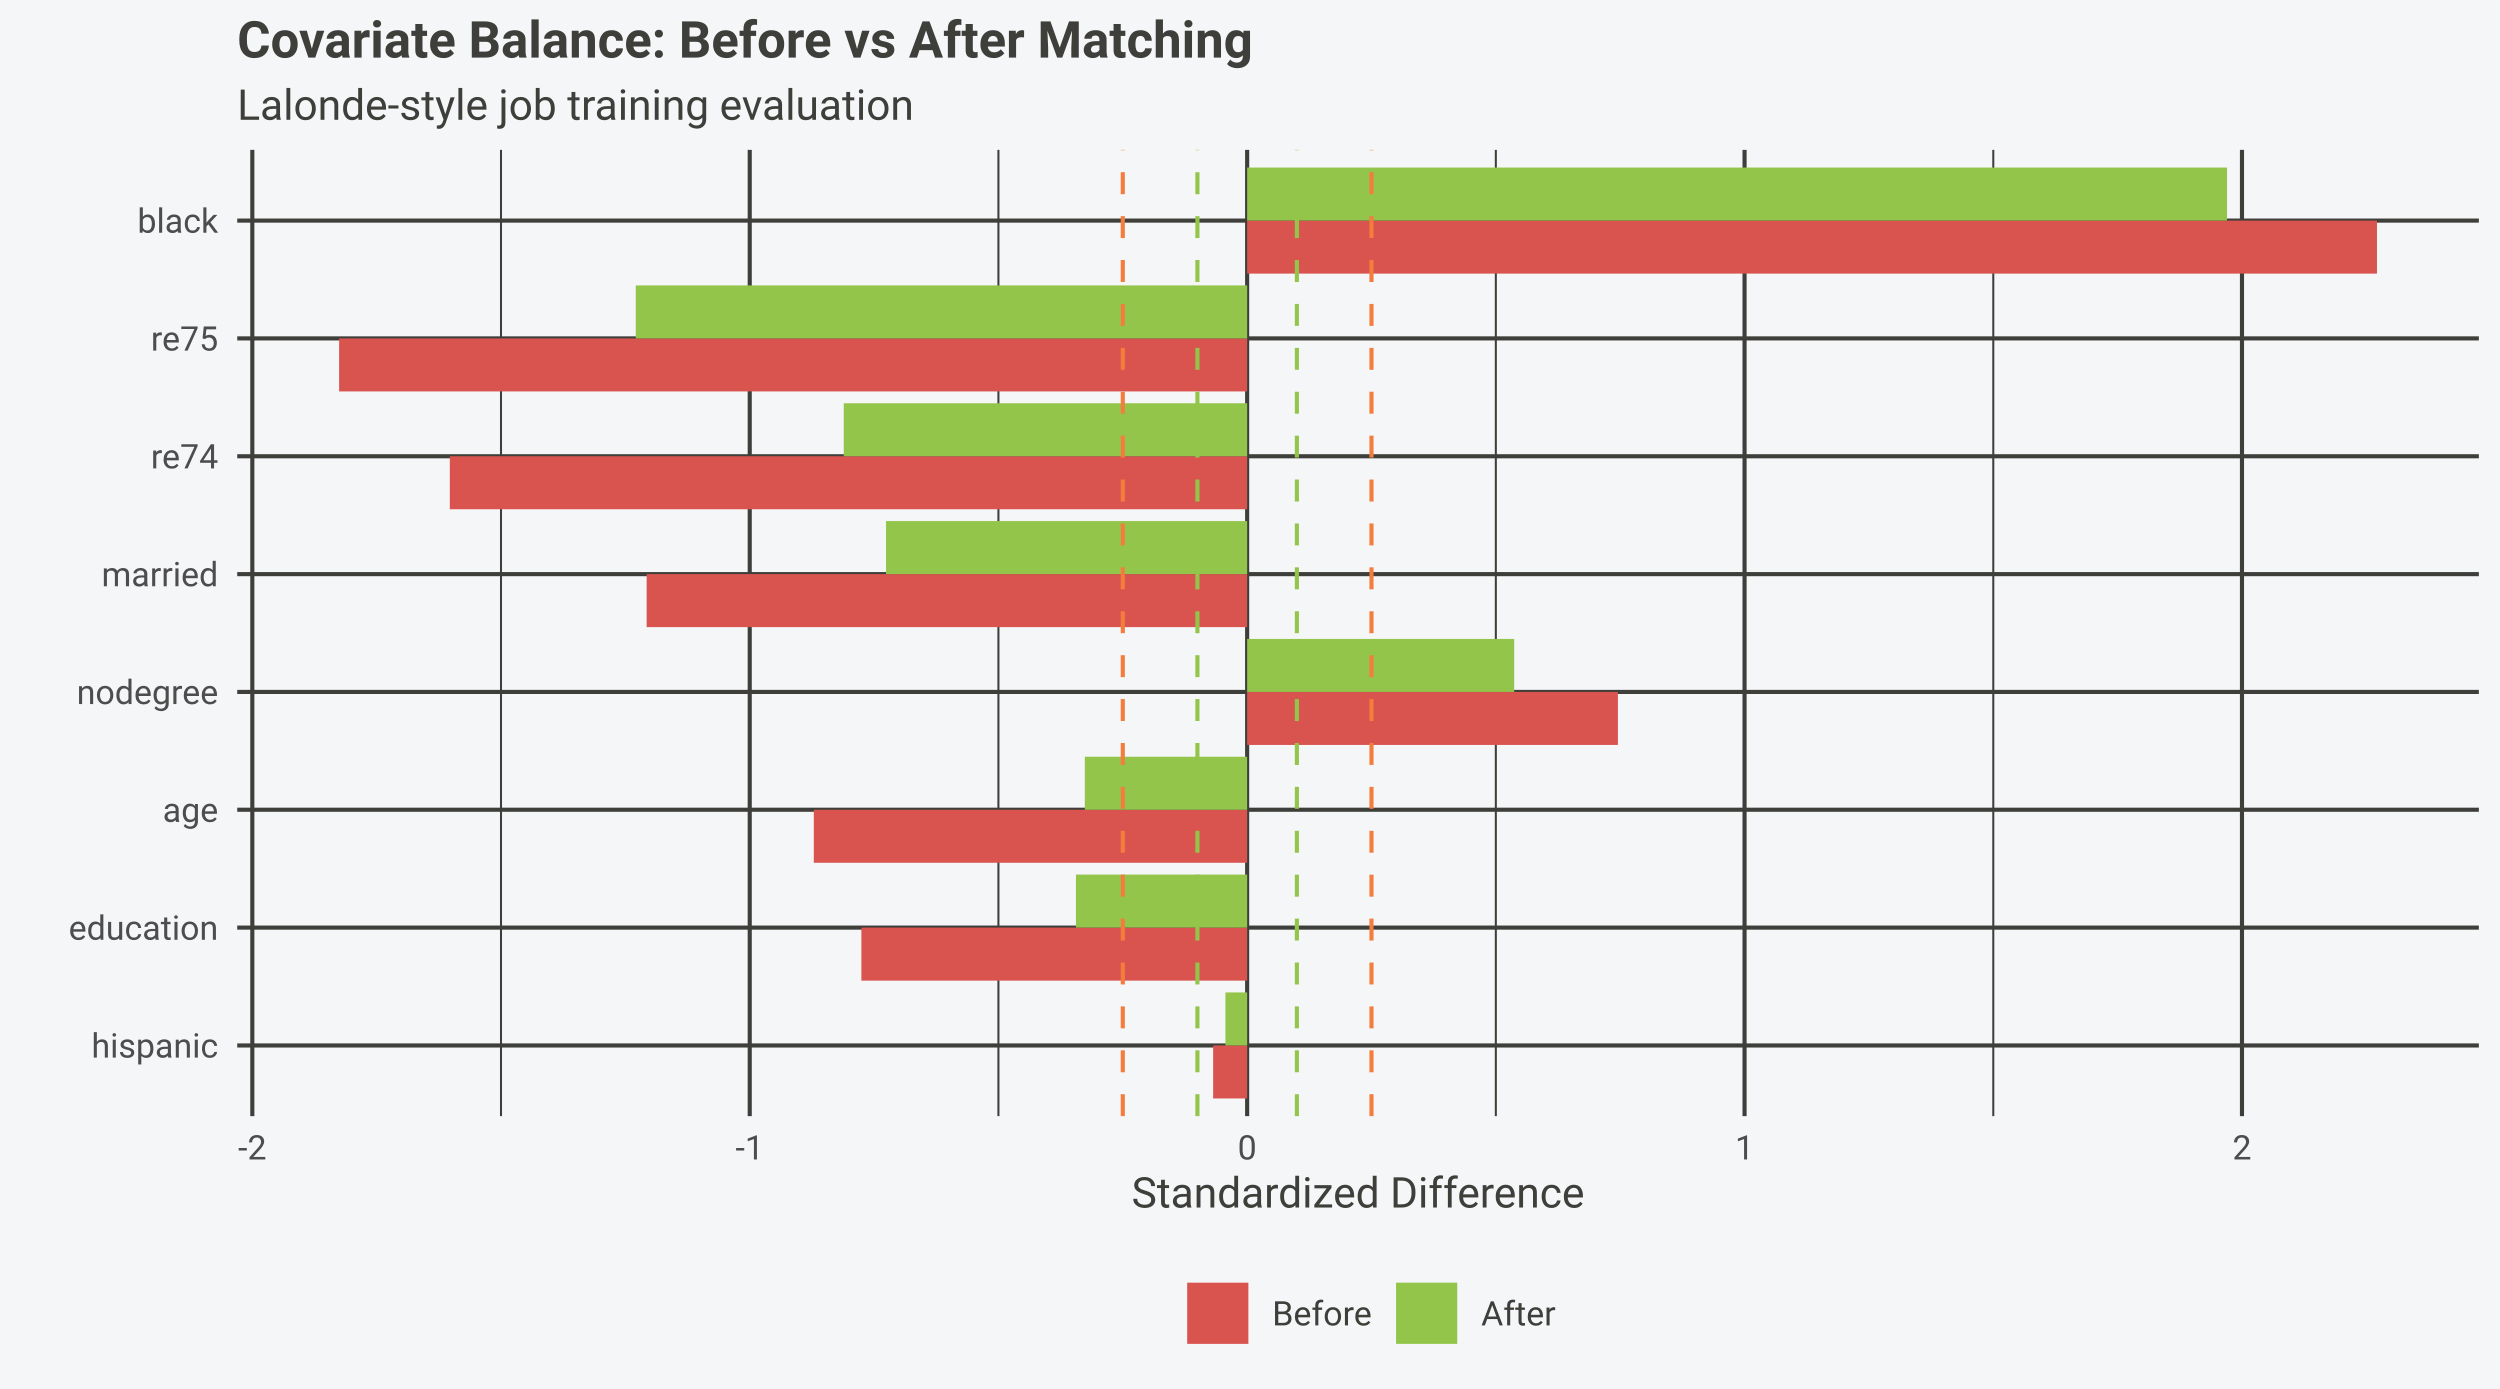
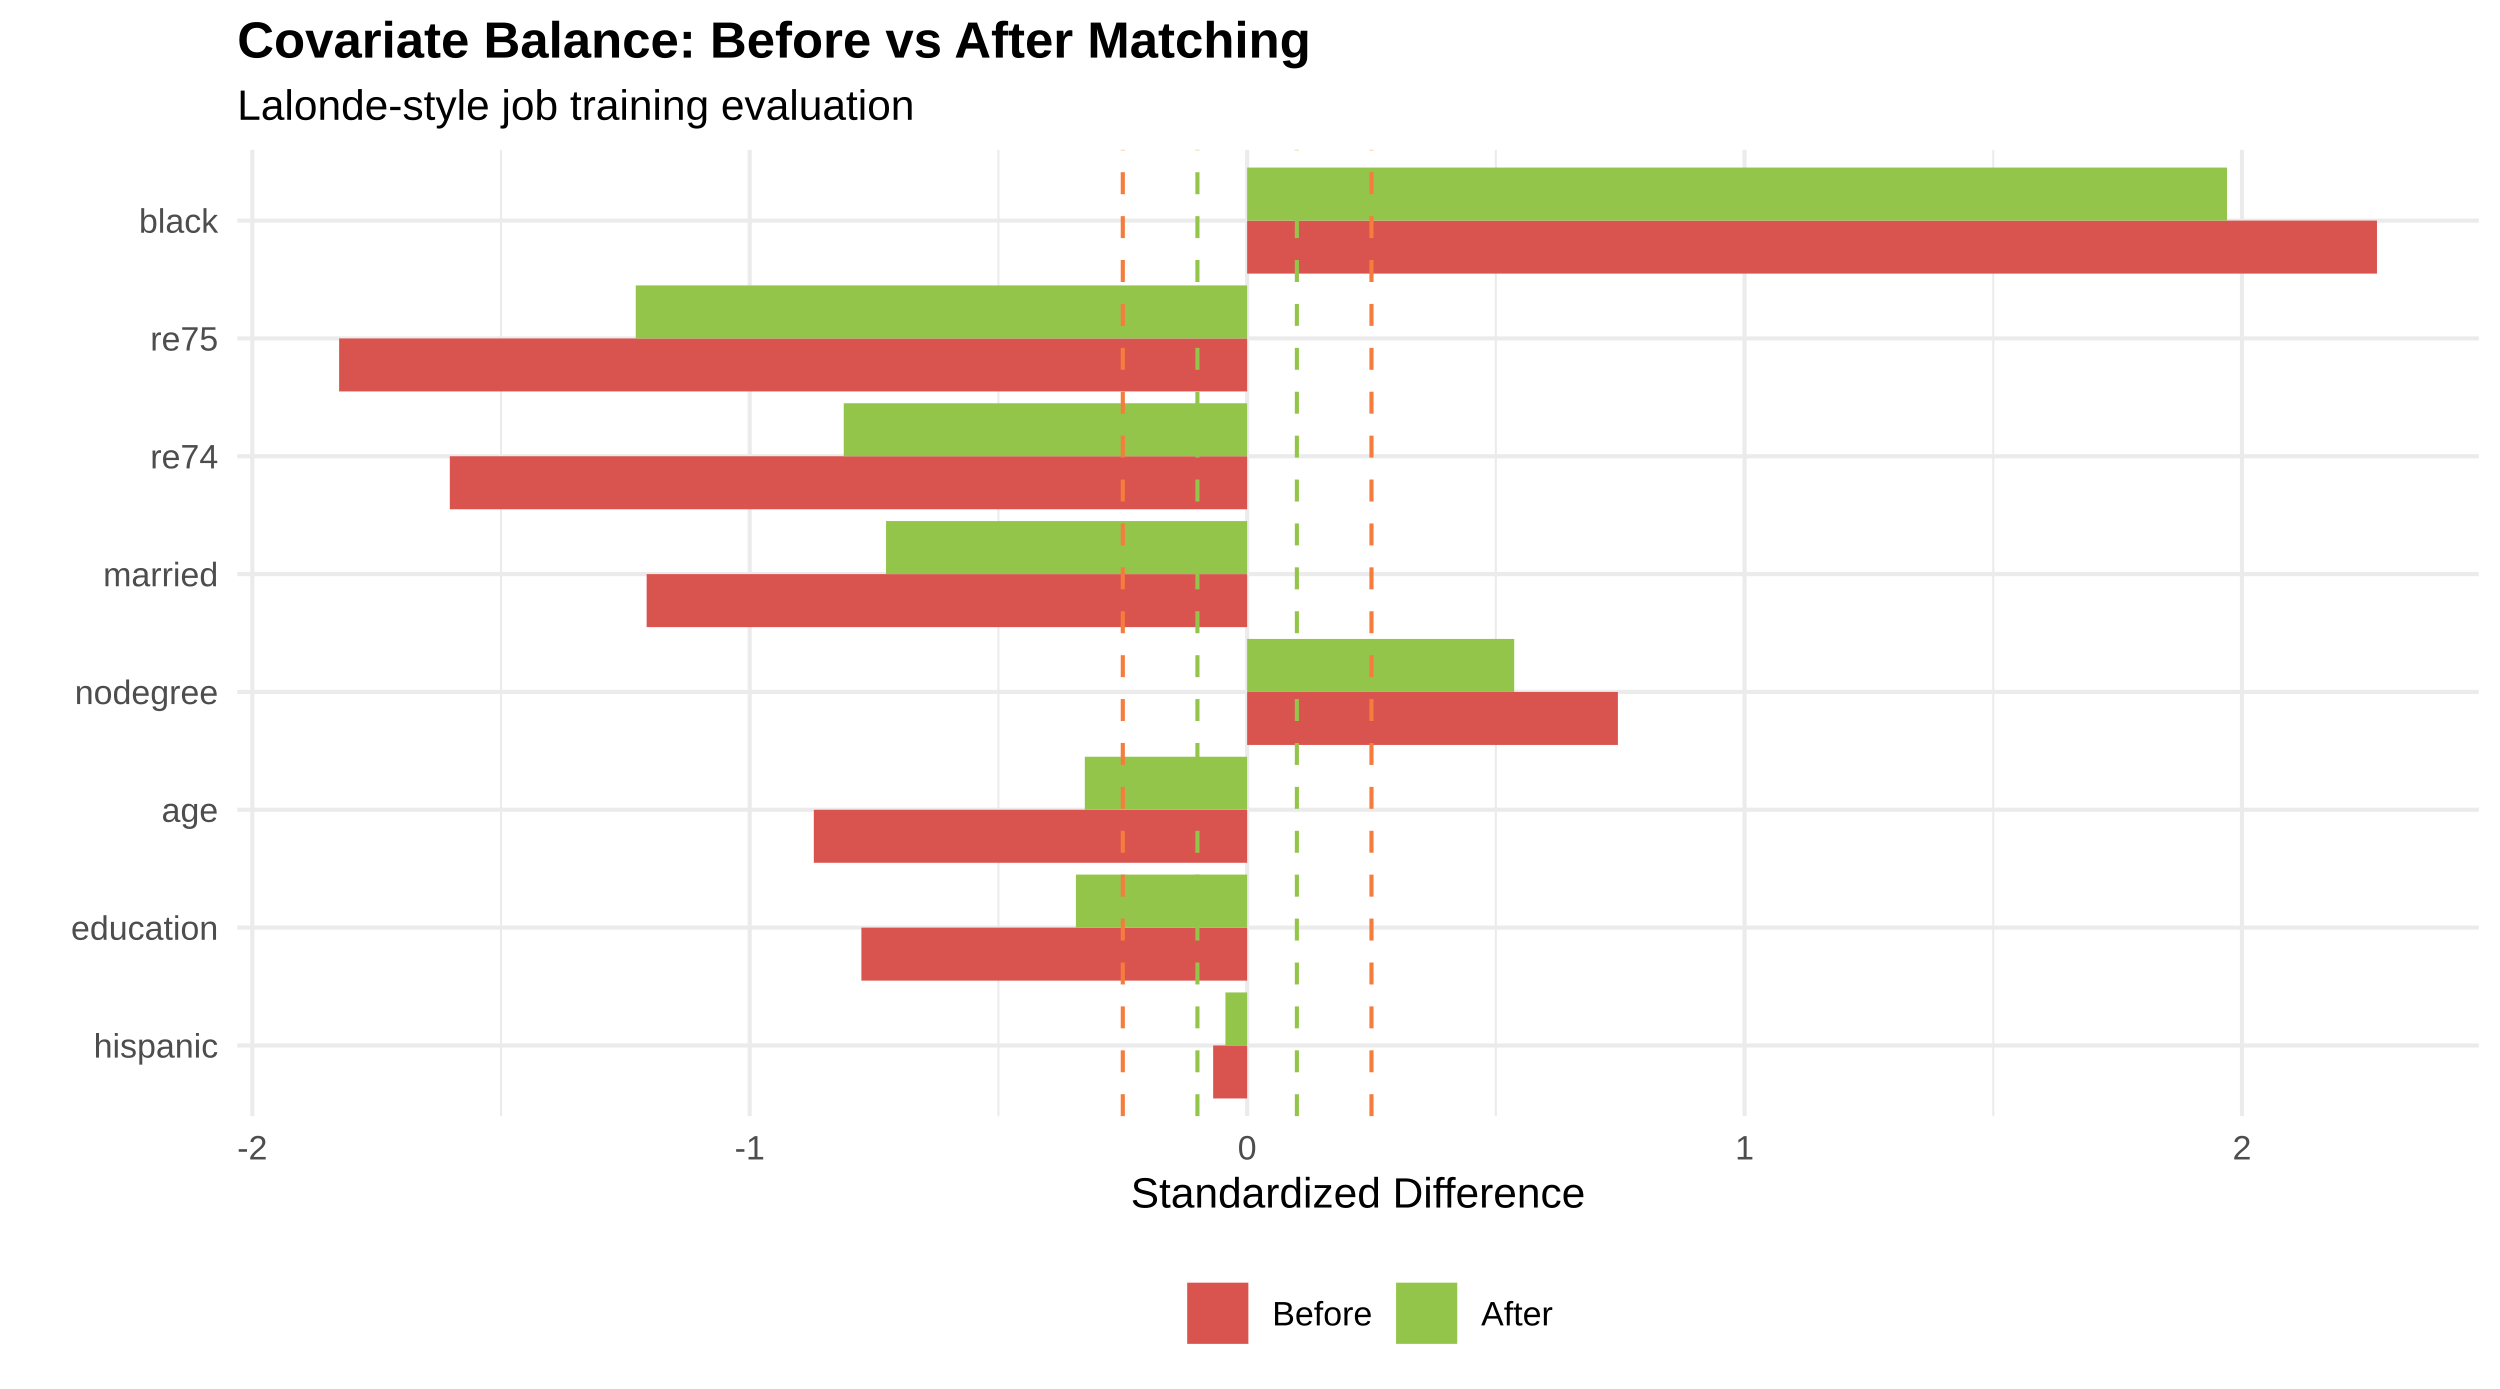
<svg xmlns="http://www.w3.org/2000/svg" width="648.00pt" height="360.00pt" viewBox="0 0 648.00 360.00">
  <g class="svglite">
    <defs>
      <style type="text/css">
-     /* theme-aware-processed */
-     .svglite line, .svglite polyline, .svglite polygon, .svglite path, .svglite circle {
+     .svglite line, .svglite polyline, .svglite polygon, .svglite path, .svglite rect, .svglite circle {
      fill: none;
-       stroke: #3E3F3A;
-       stroke-linecap: round;
-       stroke-linejoin: round;
-       stroke-miterlimit: 10.00;
-     }
-     .svglite &gt; g &gt; rect {
-       fill: none;
-       stroke: #3E3F3A;
+       stroke: #000000;
      stroke-linecap: round;
      stroke-linejoin: round;
      stroke-miterlimit: 10.00;
    }
    .svglite text {
      white-space: pre;
-       fill: #3E3F3A;
    }
    .svglite g.glyphgroup path {
      fill: inherit;
      stroke: none;
    }
  </style>
    </defs>
    <rect width="100%" height="100%" style="stroke: none; fill: #F5F6F8;" />
    <defs>
      <clipPath id="cpMC4wMHw2NDguMDB8MC4wMHwzNjAuMDA=">
        <rect x="0.00" y="0.00" width="648.00" height="360.00" />
      </clipPath>
    </defs>
    <g clip-path="url(#cpMC4wMHw2NDguMDB8MC4wMHwzNjAuMDA=)">
-       <rect rx="4" x="0.00" y="0.00" width="648.00" height="360.00" style="stroke-width: 1.07; stroke: none; fill: #F5F6F8;" />
+       <rect x="0.00" y="0.00" width="648.00" height="360.00" style="stroke-width: 1.07; stroke: none; fill: #FFFFFF;" />
    </g>
    <defs>
      <clipPath id="cpNjEuNDl8NjQyLjUyfDM4Ljg1fDI4OS4zMQ==">
        <rect x="61.49" y="38.85" width="581.03" height="250.45" />
      </clipPath>
    </defs>
    <g clip-path="url(#cpNjEuNDl8NjQyLjUyfDM4Ljg1fDI4OS4zMQ==)">
-       <polyline points="129.86,289.31 129.86,38.85 " style="stroke-width: 0.53; stroke: #3E3F3A; stroke-linecap: butt;" />
-       <polyline points="258.79,289.31 258.79,38.85 " style="stroke-width: 0.53; stroke: #3E3F3A; stroke-linecap: butt;" />
-       <polyline points="387.72,289.31 387.72,38.85 " style="stroke-width: 0.53; stroke: #3E3F3A; stroke-linecap: butt;" />
-       <polyline points="516.66,289.31 516.66,38.85 " style="stroke-width: 0.53; stroke: #3E3F3A; stroke-linecap: butt;" />
-       <polyline points="61.49,270.98 642.52,270.98 " style="stroke-width: 1.07; stroke: #3E3F3A; stroke-linecap: butt;" />
-       <polyline points="61.49,240.44 642.52,240.44 " style="stroke-width: 1.07; stroke: #3E3F3A; stroke-linecap: butt;" />
-       <polyline points="61.49,209.89 642.52,209.89 " style="stroke-width: 1.07; stroke: #3E3F3A; stroke-linecap: butt;" />
-       <polyline points="61.49,179.35 642.52,179.35 " style="stroke-width: 1.07; stroke: #3E3F3A; stroke-linecap: butt;" />
-       <polyline points="61.49,148.81 642.52,148.81 " style="stroke-width: 1.07; stroke: #3E3F3A; stroke-linecap: butt;" />
-       <polyline points="61.49,118.26 642.52,118.26 " style="stroke-width: 1.07; stroke: #3E3F3A; stroke-linecap: butt;" />
-       <polyline points="61.49,87.72 642.52,87.72 " style="stroke-width: 1.07; stroke: #3E3F3A; stroke-linecap: butt;" />
-       <polyline points="61.49,57.18 642.52,57.18 " style="stroke-width: 1.07; stroke: #3E3F3A; stroke-linecap: butt;" />
-       <polyline points="65.40,289.31 65.40,38.85 " style="stroke-width: 1.07; stroke: #3E3F3A; stroke-linecap: butt;" />
-       <polyline points="194.33,289.31 194.33,38.85 " style="stroke-width: 1.07; stroke: #3E3F3A; stroke-linecap: butt;" />
-       <polyline points="323.26,289.31 323.26,38.85 " style="stroke-width: 1.07; stroke: #3E3F3A; stroke-linecap: butt;" />
-       <polyline points="452.19,289.31 452.19,38.85 " style="stroke-width: 1.07; stroke: #3E3F3A; stroke-linecap: butt;" />
-       <polyline points="581.12,289.31 581.12,38.85 " style="stroke-width: 1.07; stroke: #3E3F3A; stroke-linecap: butt;" />
+       <polyline points="129.86,289.31 129.86,38.85 " style="stroke-width: 0.53; stroke: #EBEBEB; stroke-linecap: butt;" />
+       <polyline points="258.79,289.31 258.79,38.85 " style="stroke-width: 0.53; stroke: #EBEBEB; stroke-linecap: butt;" />
+       <polyline points="387.72,289.31 387.72,38.85 " style="stroke-width: 0.53; stroke: #EBEBEB; stroke-linecap: butt;" />
+       <polyline points="516.66,289.31 516.66,38.85 " style="stroke-width: 0.53; stroke: #EBEBEB; stroke-linecap: butt;" />
+       <polyline points="61.49,270.98 642.52,270.98 " style="stroke-width: 1.07; stroke: #EBEBEB; stroke-linecap: butt;" />
+       <polyline points="61.49,240.44 642.52,240.44 " style="stroke-width: 1.07; stroke: #EBEBEB; stroke-linecap: butt;" />
+       <polyline points="61.49,209.89 642.52,209.89 " style="stroke-width: 1.07; stroke: #EBEBEB; stroke-linecap: butt;" />
+       <polyline points="61.49,179.35 642.52,179.35 " style="stroke-width: 1.07; stroke: #EBEBEB; stroke-linecap: butt;" />
+       <polyline points="61.49,148.81 642.52,148.81 " style="stroke-width: 1.07; stroke: #EBEBEB; stroke-linecap: butt;" />
+       <polyline points="61.49,118.26 642.52,118.26 " style="stroke-width: 1.07; stroke: #EBEBEB; stroke-linecap: butt;" />
+       <polyline points="61.49,87.72 642.52,87.72 " style="stroke-width: 1.07; stroke: #EBEBEB; stroke-linecap: butt;" />
+       <polyline points="61.49,57.18 642.52,57.18 " style="stroke-width: 1.07; stroke: #EBEBEB; stroke-linecap: butt;" />
+       <polyline points="65.40,289.31 65.40,38.85 " style="stroke-width: 1.07; stroke: #EBEBEB; stroke-linecap: butt;" />
+       <polyline points="194.33,289.31 194.33,38.85 " style="stroke-width: 1.07; stroke: #EBEBEB; stroke-linecap: butt;" />
+       <polyline points="323.26,289.31 323.26,38.85 " style="stroke-width: 1.07; stroke: #EBEBEB; stroke-linecap: butt;" />
+       <polyline points="452.19,289.31 452.19,38.85 " style="stroke-width: 1.07; stroke: #EBEBEB; stroke-linecap: butt;" />
+       <polyline points="581.12,289.31 581.12,38.85 " style="stroke-width: 1.07; stroke: #EBEBEB; stroke-linecap: butt;" />
      <rect x="210.94" y="209.89" width="112.32" height="13.74" style="stroke-width: 1.07; stroke: none; stroke-linecap: butt; stroke-linejoin: miter; fill: #D9534F;" />
      <rect x="223.27" y="240.44" width="99.99" height="13.74" style="stroke-width: 1.07; stroke: none; stroke-linecap: butt; stroke-linejoin: miter; fill: #D9534F;" />
      <rect x="323.26" y="57.18" width="292.85" height="13.74" style="stroke-width: 1.07; stroke: none; stroke-linecap: butt; stroke-linejoin: miter; fill: #D9534F;" />
      <rect x="314.45" y="270.98" width="8.81" height="13.74" style="stroke-width: 1.07; stroke: none; stroke-linecap: butt; stroke-linejoin: miter; fill: #D9534F;" />
      <rect x="167.61" y="148.81" width="155.65" height="13.74" style="stroke-width: 1.07; stroke: none; stroke-linecap: butt; stroke-linejoin: miter; fill: #D9534F;" />
      <rect x="323.26" y="179.35" width="96.10" height="13.74" style="stroke-width: 1.07; stroke: none; stroke-linecap: butt; stroke-linejoin: miter; fill: #D9534F;" />
      <rect x="116.59" y="118.26" width="206.67" height="13.74" style="stroke-width: 1.07; stroke: none; stroke-linecap: butt; stroke-linejoin: miter; fill: #D9534F;" />
      <rect x="87.90" y="87.72" width="235.36" height="13.74" style="stroke-width: 1.07; stroke: none; stroke-linecap: butt; stroke-linejoin: miter; fill: #D9534F;" />
      <rect x="281.18" y="196.15" width="42.07" height="13.74" style="stroke-width: 1.07; stroke: none; stroke-linecap: butt; stroke-linejoin: miter; fill: #93C54B;" />
      <rect x="278.88" y="226.69" width="44.38" height="13.74" style="stroke-width: 1.07; stroke: none; stroke-linecap: butt; stroke-linejoin: miter; fill: #93C54B;" />
      <rect x="323.26" y="43.43" width="253.99" height="13.74" style="stroke-width: 1.07; stroke: none; stroke-linecap: butt; stroke-linejoin: miter; fill: #93C54B;" />
      <rect x="317.63" y="257.24" width="5.63" height="13.74" style="stroke-width: 1.07; stroke: none; stroke-linecap: butt; stroke-linejoin: miter; fill: #93C54B;" />
      <rect x="229.66" y="135.06" width="93.60" height="13.74" style="stroke-width: 1.07; stroke: none; stroke-linecap: butt; stroke-linejoin: miter; fill: #93C54B;" />
      <rect x="323.26" y="165.61" width="69.22" height="13.74" style="stroke-width: 1.07; stroke: none; stroke-linecap: butt; stroke-linejoin: miter; fill: #93C54B;" />
      <rect x="218.70" y="104.52" width="104.56" height="13.74" style="stroke-width: 1.07; stroke: none; stroke-linecap: butt; stroke-linejoin: miter; fill: #93C54B;" />
      <rect x="164.79" y="73.98" width="158.47" height="13.74" style="stroke-width: 1.07; stroke: none; stroke-linecap: butt; stroke-linejoin: miter; fill: #93C54B;" />
      <line x1="310.37" y1="289.31" x2="310.37" y2="38.85" style="stroke-width: 1.07; stroke: #93C54B; stroke-dasharray: 5.69,5.69; stroke-linecap: butt;" />
      <line x1="336.15" y1="289.31" x2="336.15" y2="38.85" style="stroke-width: 1.07; stroke: #93C54B; stroke-dasharray: 5.69,5.69; stroke-linecap: butt;" />
      <line x1="291.03" y1="289.31" x2="291.03" y2="38.85" style="stroke-width: 1.07; stroke: #F47C3C; stroke-dasharray: 5.69,5.69; stroke-linecap: butt;" />
      <line x1="355.49" y1="289.31" x2="355.49" y2="38.85" style="stroke-width: 1.07; stroke: #F47C3C; stroke-dasharray: 5.69,5.69; stroke-linecap: butt;" />
    </g>
    <g clip-path="url(#cpMC4wMHw2NDguMDB8MC4wMHwzNjAuMDA=)">
-       <text x="56.56" y="274.13" text-anchor="end" style="font-size: 8.80px;fill: #4D4D4D; font-family: &quot;Roboto&quot;, -apple-system, BlinkMacSystemFont, &quot;Segoe UI&quot;, system-ui, sans-serif;" textLength="32.28px" lengthAdjust="spacingAndGlyphs">hispanic</text>
-       <text x="56.56" y="243.59" text-anchor="end" style="font-size: 8.80px;fill: #4D4D4D; font-family: &quot;Roboto&quot;, -apple-system, BlinkMacSystemFont, &quot;Segoe UI&quot;, system-ui, sans-serif;" textLength="38.14px" lengthAdjust="spacingAndGlyphs">education</text>
-       <text x="56.56" y="213.04" text-anchor="end" style="font-size: 8.80px;fill: #4D4D4D; font-family: &quot;Roboto&quot;, -apple-system, BlinkMacSystemFont, &quot;Segoe UI&quot;, system-ui, sans-serif;" textLength="14.67px" lengthAdjust="spacingAndGlyphs">age</text>
-       <text x="56.56" y="182.50" text-anchor="end" style="font-size: 8.80px;fill: #4D4D4D; font-family: &quot;Roboto&quot;, -apple-system, BlinkMacSystemFont, &quot;Segoe UI&quot;, system-ui, sans-serif;" textLength="37.16px" lengthAdjust="spacingAndGlyphs">nodegree</text>
-       <text x="56.56" y="151.96" text-anchor="end" style="font-size: 8.80px;fill: #4D4D4D; font-family: &quot;Roboto&quot;, -apple-system, BlinkMacSystemFont, &quot;Segoe UI&quot;, system-ui, sans-serif;" textLength="29.80px" lengthAdjust="spacingAndGlyphs">married</text>
-       <text x="56.56" y="121.41" text-anchor="end" style="font-size: 8.80px;fill: #4D4D4D; font-family: &quot;Roboto&quot;, -apple-system, BlinkMacSystemFont, &quot;Segoe UI&quot;, system-ui, sans-serif;" textLength="17.59px" lengthAdjust="spacingAndGlyphs">re74</text>
-       <text x="56.56" y="90.87" text-anchor="end" style="font-size: 8.80px;fill: #4D4D4D; font-family: &quot;Roboto&quot;, -apple-system, BlinkMacSystemFont, &quot;Segoe UI&quot;, system-ui, sans-serif;" textLength="17.59px" lengthAdjust="spacingAndGlyphs">re75</text>
-       <text x="56.56" y="60.33" text-anchor="end" style="font-size: 8.80px;fill: #4D4D4D; font-family: &quot;Roboto&quot;, -apple-system, BlinkMacSystemFont, &quot;Segoe UI&quot;, system-ui, sans-serif;" textLength="20.55px" lengthAdjust="spacingAndGlyphs">black</text>
-       <text x="65.40" y="300.54" text-anchor="middle" style="font-size: 8.80px;fill: #4D4D4D; font-family: &quot;Roboto&quot;, -apple-system, BlinkMacSystemFont, &quot;Segoe UI&quot;, system-ui, sans-serif;" textLength="7.81px" lengthAdjust="spacingAndGlyphs">-2</text>
-       <text x="194.33" y="300.54" text-anchor="middle" style="font-size: 8.80px;fill: #4D4D4D; font-family: &quot;Roboto&quot;, -apple-system, BlinkMacSystemFont, &quot;Segoe UI&quot;, system-ui, sans-serif;" textLength="7.81px" lengthAdjust="spacingAndGlyphs">-1</text>
-       <text x="323.26" y="300.54" text-anchor="middle" style="font-size: 8.80px;fill: #4D4D4D; font-family: &quot;Roboto&quot;, -apple-system, BlinkMacSystemFont, &quot;Segoe UI&quot;, system-ui, sans-serif;" textLength="4.89px" lengthAdjust="spacingAndGlyphs">0</text>
-       <text x="452.19" y="300.54" text-anchor="middle" style="font-size: 8.80px;fill: #4D4D4D; font-family: &quot;Roboto&quot;, -apple-system, BlinkMacSystemFont, &quot;Segoe UI&quot;, system-ui, sans-serif;" textLength="4.89px" lengthAdjust="spacingAndGlyphs">1</text>
-       <text x="581.12" y="300.54" text-anchor="middle" style="font-size: 8.80px;fill: #4D4D4D; font-family: &quot;Roboto&quot;, -apple-system, BlinkMacSystemFont, &quot;Segoe UI&quot;, system-ui, sans-serif;" textLength="4.89px" lengthAdjust="spacingAndGlyphs">2</text>
-       <text x="352.00" y="313.00" text-anchor="middle" style="font-size: 11.00px; font-family: &quot;Roboto&quot;, -apple-system, BlinkMacSystemFont, &quot;Segoe UI&quot;, system-ui, sans-serif;" textLength="117.89px" lengthAdjust="spacingAndGlyphs">Standardized Difference</text>
+       <text x="56.56" y="274.13" text-anchor="end" style="font-size: 8.80px;fill: #4D4D4D; font-family: &quot;Arial&quot;;" textLength="32.28px" lengthAdjust="spacingAndGlyphs">hispanic</text>
+       <text x="56.56" y="243.59" text-anchor="end" style="font-size: 8.80px;fill: #4D4D4D; font-family: &quot;Arial&quot;;" textLength="38.14px" lengthAdjust="spacingAndGlyphs">education</text>
+       <text x="56.56" y="213.04" text-anchor="end" style="font-size: 8.80px;fill: #4D4D4D; font-family: &quot;Arial&quot;;" textLength="14.67px" lengthAdjust="spacingAndGlyphs">age</text>
+       <text x="56.56" y="182.50" text-anchor="end" style="font-size: 8.80px;fill: #4D4D4D; font-family: &quot;Arial&quot;;" textLength="37.16px" lengthAdjust="spacingAndGlyphs">nodegree</text>
+       <text x="56.56" y="151.96" text-anchor="end" style="font-size: 8.80px;fill: #4D4D4D; font-family: &quot;Arial&quot;;" textLength="29.80px" lengthAdjust="spacingAndGlyphs">married</text>
+       <text x="56.56" y="121.41" text-anchor="end" style="font-size: 8.80px;fill: #4D4D4D; font-family: &quot;Arial&quot;;" textLength="17.59px" lengthAdjust="spacingAndGlyphs">re74</text>
+       <text x="56.56" y="90.87" text-anchor="end" style="font-size: 8.80px;fill: #4D4D4D; font-family: &quot;Arial&quot;;" textLength="17.59px" lengthAdjust="spacingAndGlyphs">re75</text>
+       <text x="56.56" y="60.33" text-anchor="end" style="font-size: 8.80px;fill: #4D4D4D; font-family: &quot;Arial&quot;;" textLength="20.55px" lengthAdjust="spacingAndGlyphs">black</text>
+       <text x="65.40" y="300.54" text-anchor="middle" style="font-size: 8.80px;fill: #4D4D4D; font-family: &quot;Arial&quot;;" textLength="7.81px" lengthAdjust="spacingAndGlyphs">-2</text>
+       <text x="194.33" y="300.54" text-anchor="middle" style="font-size: 8.80px;fill: #4D4D4D; font-family: &quot;Arial&quot;;" textLength="7.81px" lengthAdjust="spacingAndGlyphs">-1</text>
+       <text x="323.26" y="300.54" text-anchor="middle" style="font-size: 8.80px;fill: #4D4D4D; font-family: &quot;Arial&quot;;" textLength="4.89px" lengthAdjust="spacingAndGlyphs">0</text>
+       <text x="452.19" y="300.54" text-anchor="middle" style="font-size: 8.80px;fill: #4D4D4D; font-family: &quot;Arial&quot;;" textLength="4.89px" lengthAdjust="spacingAndGlyphs">1</text>
+       <text x="581.12" y="300.54" text-anchor="middle" style="font-size: 8.80px;fill: #4D4D4D; font-family: &quot;Arial&quot;;" textLength="4.89px" lengthAdjust="spacingAndGlyphs">2</text>
+       <text x="352.00" y="313.00" text-anchor="middle" style="font-size: 11.00px; font-family: &quot;Arial&quot;;" textLength="117.89px" lengthAdjust="spacingAndGlyphs">Standardized Difference</text>
      <rect x="307.72" y="332.47" width="15.86" height="15.86" style="stroke-width: 1.07; stroke: none; stroke-linecap: butt; stroke-linejoin: miter; fill: #D9534F;" />
      <rect x="361.86" y="332.47" width="15.86" height="15.86" style="stroke-width: 1.07; stroke: none; stroke-linecap: butt; stroke-linejoin: miter; fill: #93C54B;" />
-       <text x="329.77" y="343.55" style="font-size: 8.80px; font-family: &quot;Roboto&quot;, -apple-system, BlinkMacSystemFont, &quot;Segoe UI&quot;, system-ui, sans-serif;" textLength="25.91px" lengthAdjust="spacingAndGlyphs">Before</text>
-       <text x="383.91" y="343.55" style="font-size: 8.80px; font-family: &quot;Roboto&quot;, -apple-system, BlinkMacSystemFont, &quot;Segoe UI&quot;, system-ui, sans-serif;" textLength="18.56px" lengthAdjust="spacingAndGlyphs">After</text>
-       <text x="61.49" y="31.05" style="font-size: 11.00px; font-family: &quot;Roboto&quot;, -apple-system, BlinkMacSystemFont, &quot;Segoe UI&quot;, system-ui, sans-serif;" textLength="175.62px" lengthAdjust="spacingAndGlyphs">Lalonde-style job training evaluation</text>
-       <text x="61.49" y="14.93" style="font-size: 13.20px; font-weight: bold; font-family: &quot;Roboto&quot;, -apple-system, BlinkMacSystemFont, &quot;Segoe UI&quot;, system-ui, sans-serif;" textLength="277.89px" lengthAdjust="spacingAndGlyphs">Covariate Balance: Before vs After Matching</text>
+       <text x="329.77" y="343.55" style="font-size: 8.80px; font-family: &quot;Arial&quot;;" textLength="25.91px" lengthAdjust="spacingAndGlyphs">Before</text>
+       <text x="383.91" y="343.55" style="font-size: 8.80px; font-family: &quot;Arial&quot;;" textLength="18.56px" lengthAdjust="spacingAndGlyphs">After</text>
+       <text x="61.49" y="31.05" style="font-size: 11.00px; font-family: &quot;Arial&quot;;" textLength="175.62px" lengthAdjust="spacingAndGlyphs">Lalonde-style job training evaluation</text>
+       <text x="61.49" y="14.93" style="font-size: 13.20px; font-weight: bold; font-family: &quot;Arial&quot;;" textLength="277.89px" lengthAdjust="spacingAndGlyphs">Covariate Balance: Before vs After Matching</text>
    </g>
  </g>
</svg>
